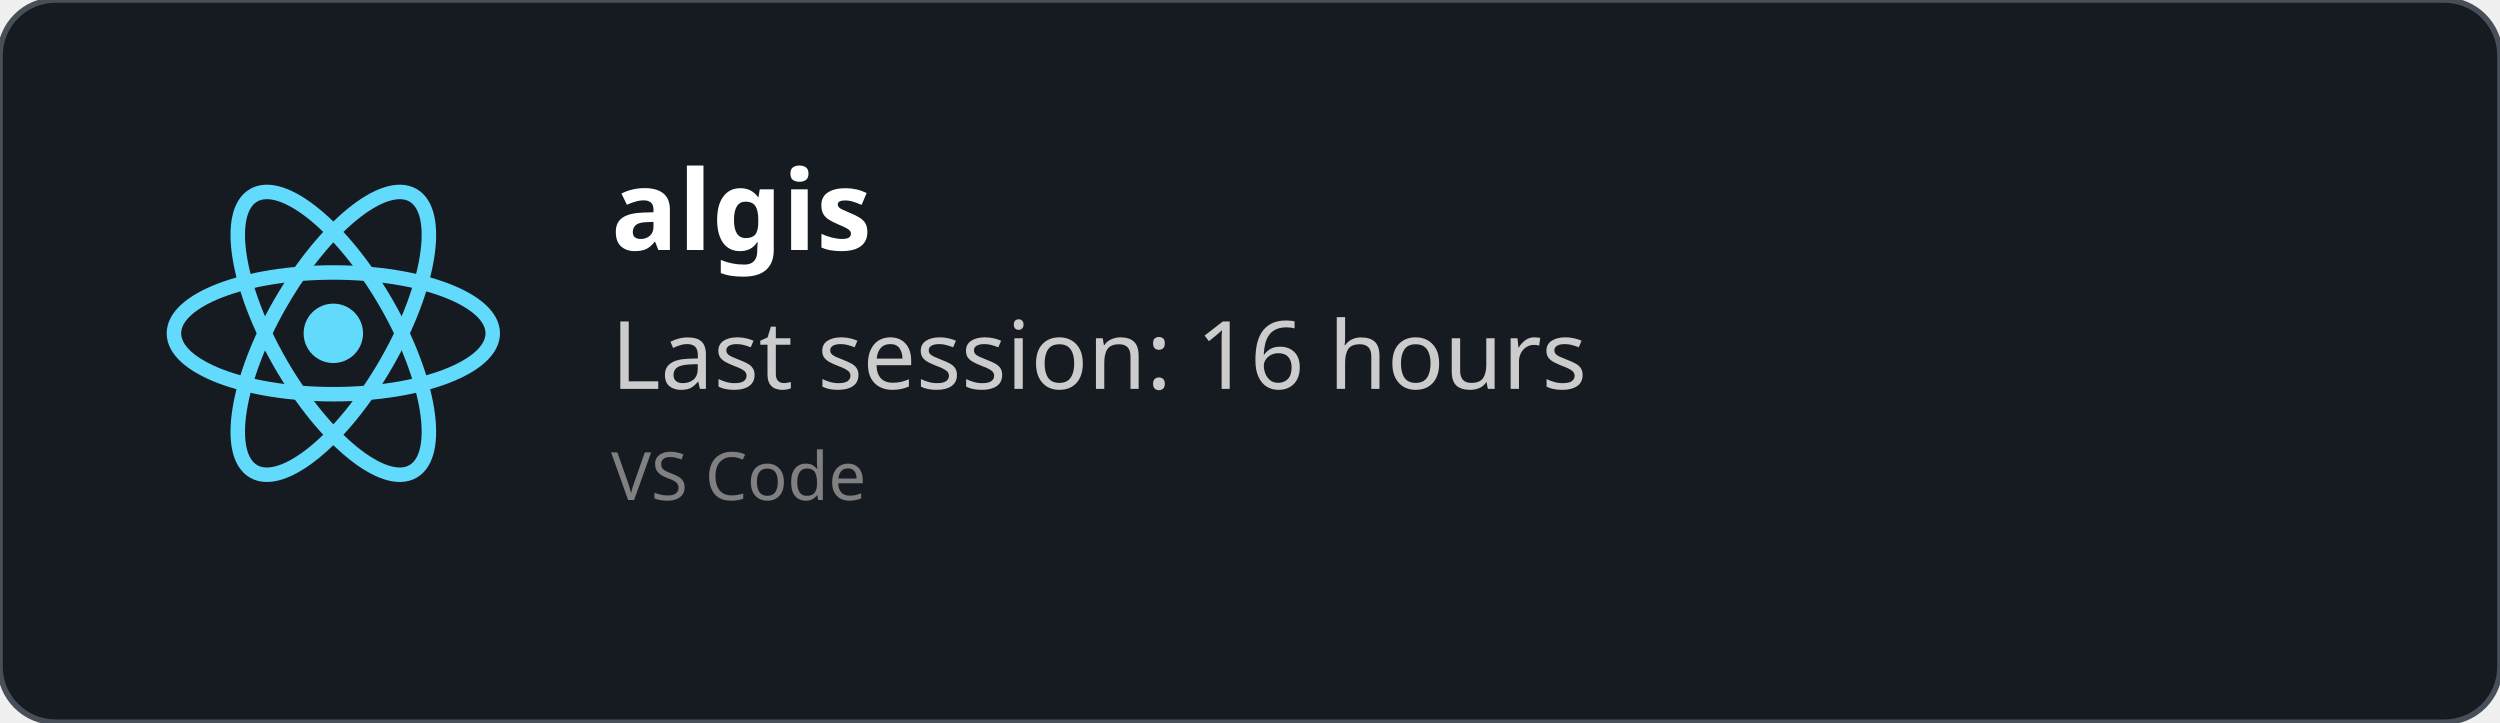
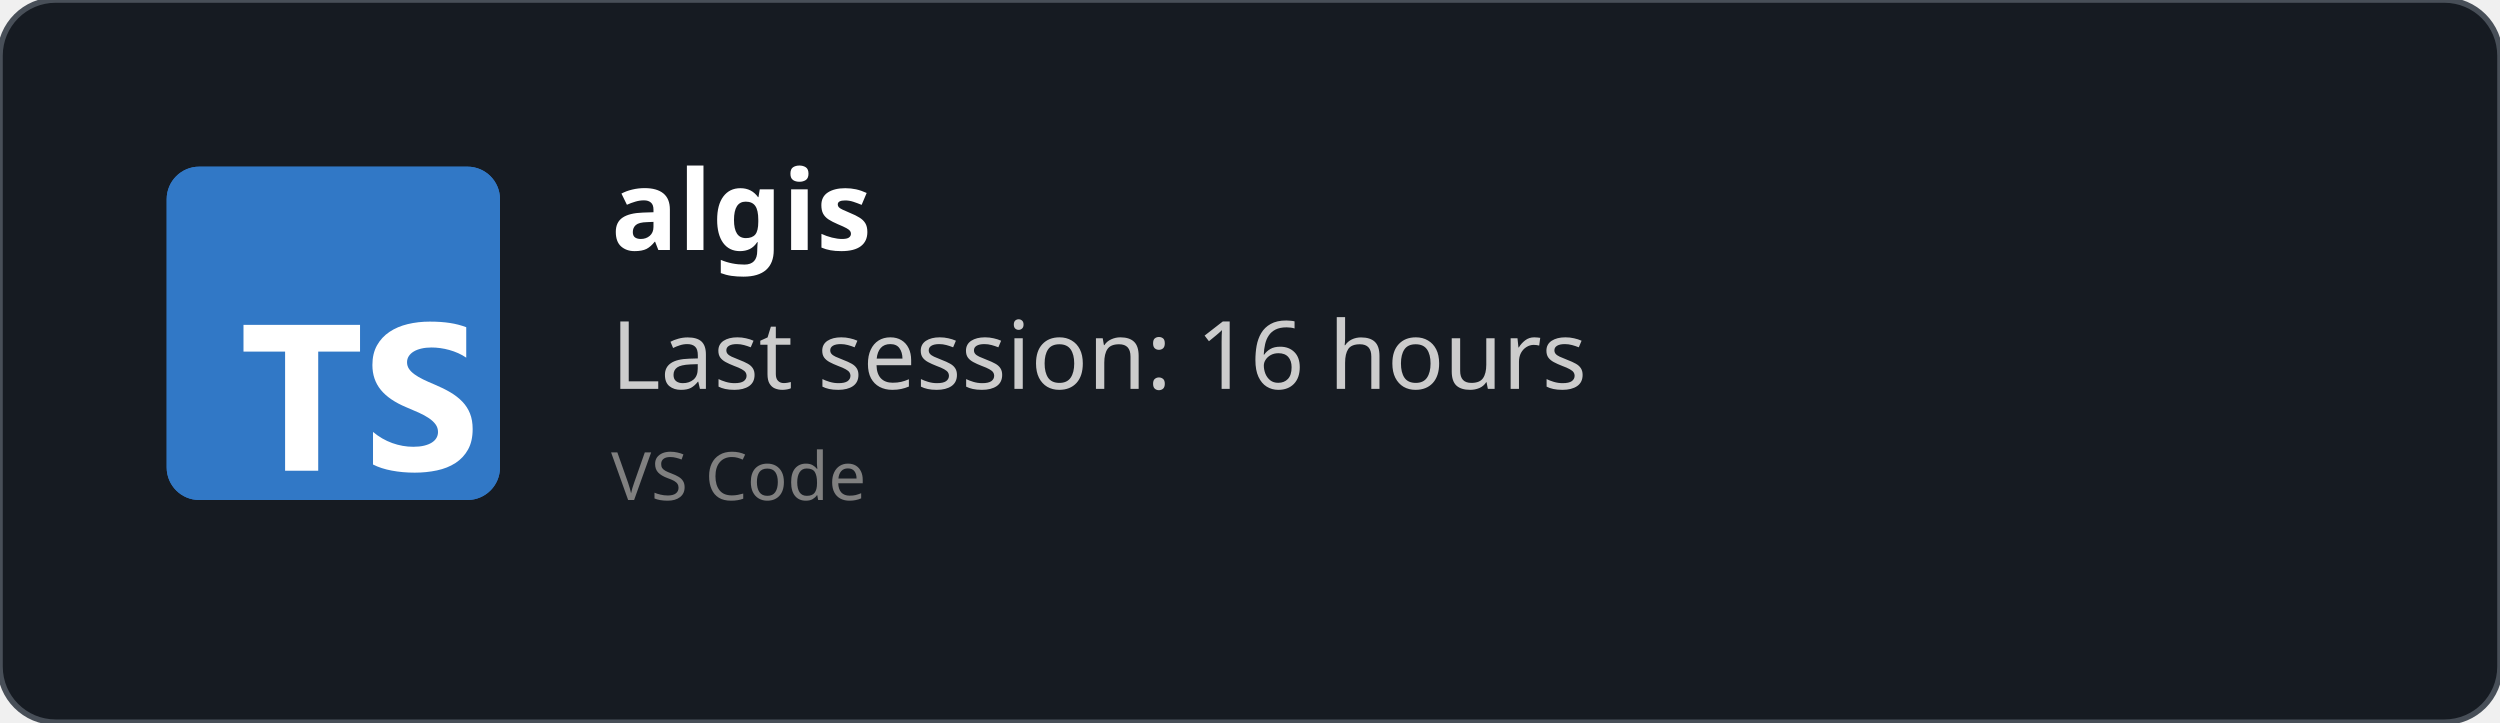
<svg xmlns="http://www.w3.org/2000/svg" width="450" height="130" viewBox="0 0 450 130" fill="none" role="img">
  <style>
    *{
        font-family: 'Segoe UI', Ubuntu, monospace
    }
    </style>
  <defs>
    <clipPath id="horizontalClip" x="20" y="20" width="500" height="200">
      <rect x="90" y="20" width="300" height="50" />
    </clipPath>
  </defs>
  <rect width="450" height="130" fill="rgba(22,27,34)" stroke="#484f58" stroke-width="1" fill-opacity="1" stroke-opacity="1" x="0" y="0" rx="10px" ry="10px">
    </rect>
-   <svg height="60" width="60" x="30" y="30" viewBox="-11.5 -10.232 23 20.463">
-     <circle cx="0" cy="0" r="2.05" fill="#61dafb" />
-     <g stroke="#61dafb" stroke-width="1" fill="none">
-       <ellipse rx="11" ry="4.2" />
-       <ellipse rx="11" ry="4.2" transform="rotate(60)" />
-       <ellipse rx="11" ry="4.2" transform="rotate(120)" />
-     </g>
+   <svg fill="none" height="60" viewBox="0 0 512 512" width="60" x="30" y="30">
+     <rect fill="#3178c6" height="512" rx="50" width="512" />
+     <rect fill="#3178c6" height="512" rx="50" width="512" />
+     <path clip-rule="evenodd" d="m316.939 407.424v50.061c8.138 4.172 17.763 7.3 28.875 9.386s22.823 3.129 35.135 3.129c11.999 0 23.397-1.147 34.196-3.442 10.799-2.294 20.268-6.075 28.406-11.342 8.138-5.266 14.581-12.15 19.328-20.65s7.121-19.007 7.121-31.522c0-9.074-1.356-17.026-4.069-23.857s-6.625-12.906-11.738-18.225c-5.112-5.319-11.242-10.091-18.389-14.315s-15.207-8.213-24.18-11.967c-6.573-2.712-12.468-5.345-17.685-7.9-5.217-2.556-9.651-5.163-13.303-7.822-3.652-2.66-6.469-5.476-8.451-8.448-1.982-2.973-2.974-6.336-2.974-10.091 0-3.441.887-6.544 2.661-9.308s4.278-5.136 7.512-7.118c3.235-1.981 7.199-3.52 11.894-4.615 4.696-1.095 9.912-1.642 15.651-1.642 4.173 0 8.581.313 13.224.938 4.643.626 9.312 1.591 14.008 2.894 4.695 1.304 9.259 2.947 13.694 4.928 4.434 1.982 8.529 4.276 12.285 6.884v-46.776c-7.616-2.92-15.937-5.084-24.962-6.492s-19.381-2.112-31.066-2.112c-11.895 0-23.163 1.278-33.805 3.833s-20.006 6.544-28.093 11.967c-8.086 5.424-14.476 12.333-19.171 20.729-4.695 8.395-7.043 18.433-7.043 30.114 0 14.914 4.304 27.638 12.912 38.172 8.607 10.533 21.675 19.45 39.204 26.751 6.886 2.816 13.303 5.579 19.25 8.291s11.086 5.528 15.415 8.448c4.33 2.92 7.747 6.101 10.252 9.543 2.504 3.441 3.756 7.352 3.756 11.733 0 3.233-.783 6.231-2.348 8.995s-3.939 5.162-7.121 7.196-7.147 3.624-11.894 4.771c-4.748 1.148-10.303 1.721-16.668 1.721-10.851 0-21.597-1.903-32.24-5.71-10.642-3.806-20.502-9.516-29.579-17.13zm-84.159-123.342h64.22v-41.082h-179v41.082h63.906v182.918h50.874z" fill="#fff" fill-rule="evenodd" />
  </svg>
  <text x="110" y="45" font-size="20" clip-path="url(#horizontalClip)" font-weight="bold" font-family="Ubuntu" fill="white">
    algis
    </text>
  <text x="110" y="70" font-size="17px" font-family="Ubuntu" fill="#ccc">
    Last session: 16 hours
    </text>
  <text x="110" y="90" font-size="12px" font-family="Ubuntu" fill="grey">
    VS Code
    </text>
</svg>
